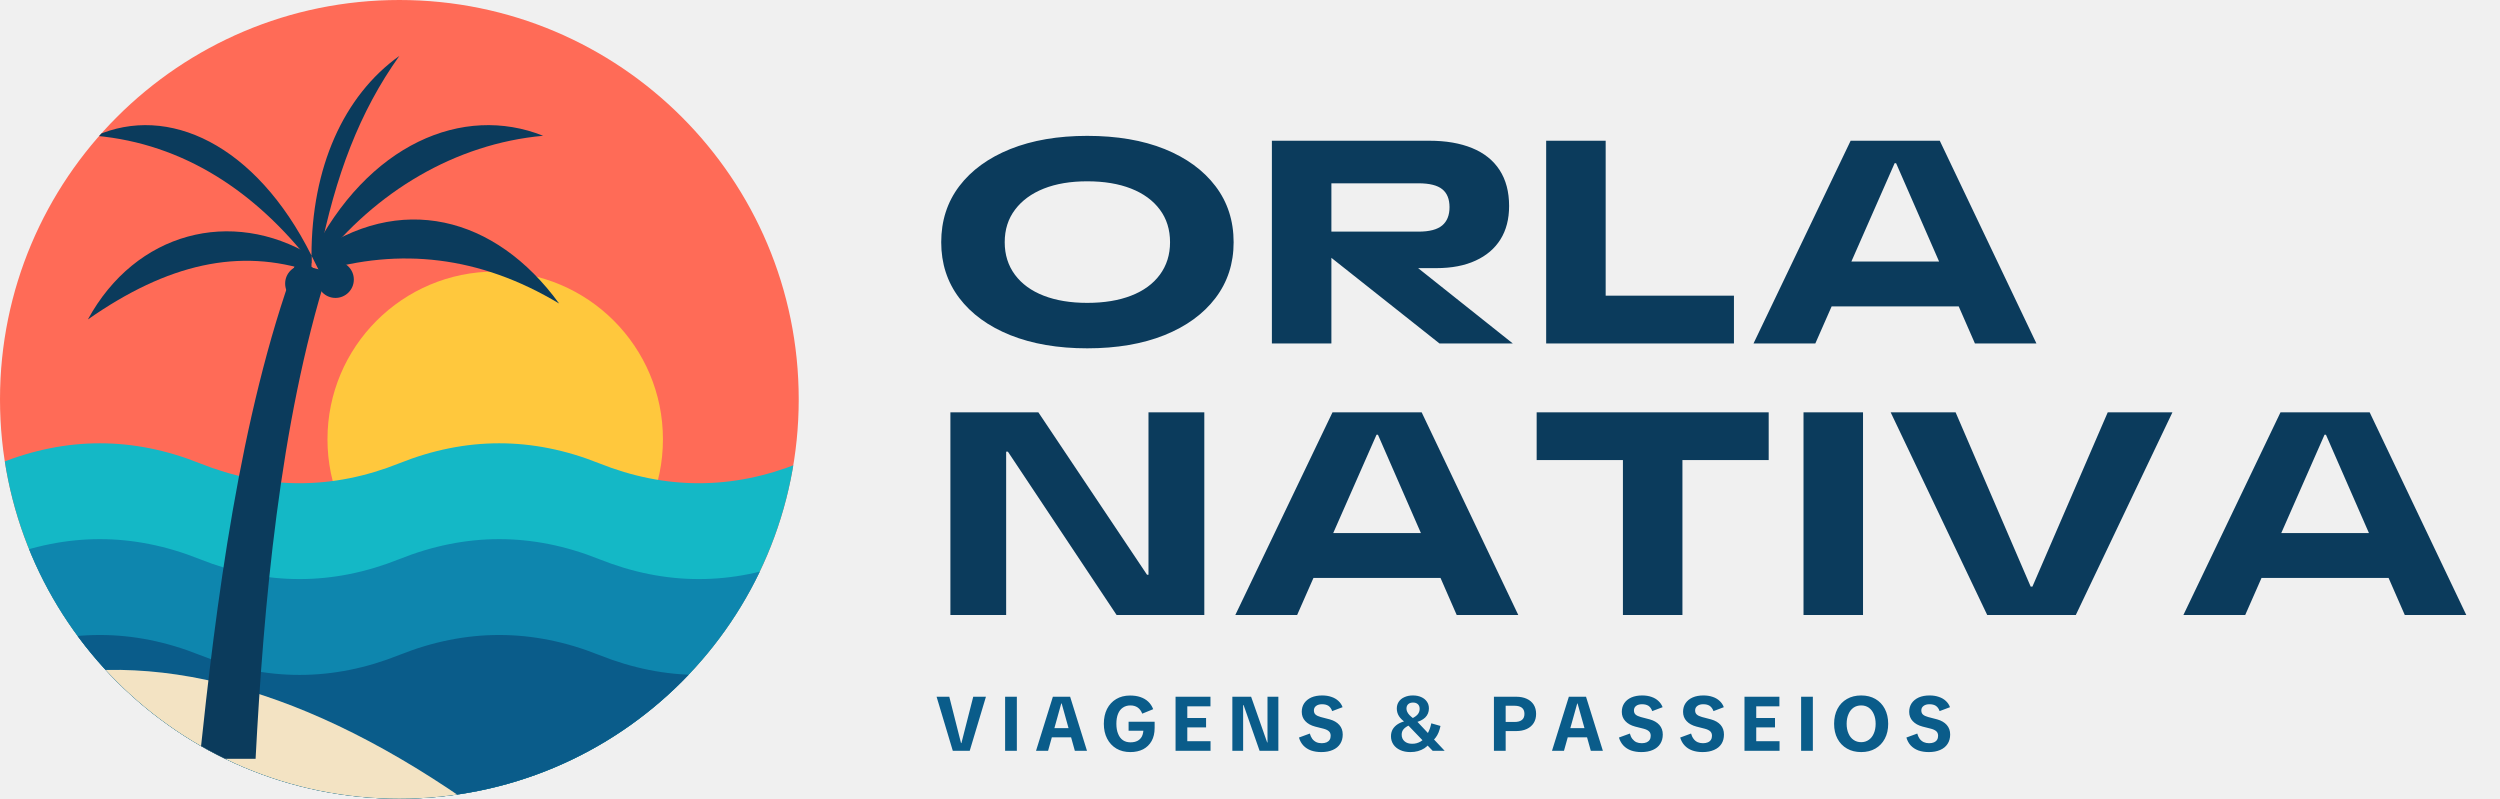
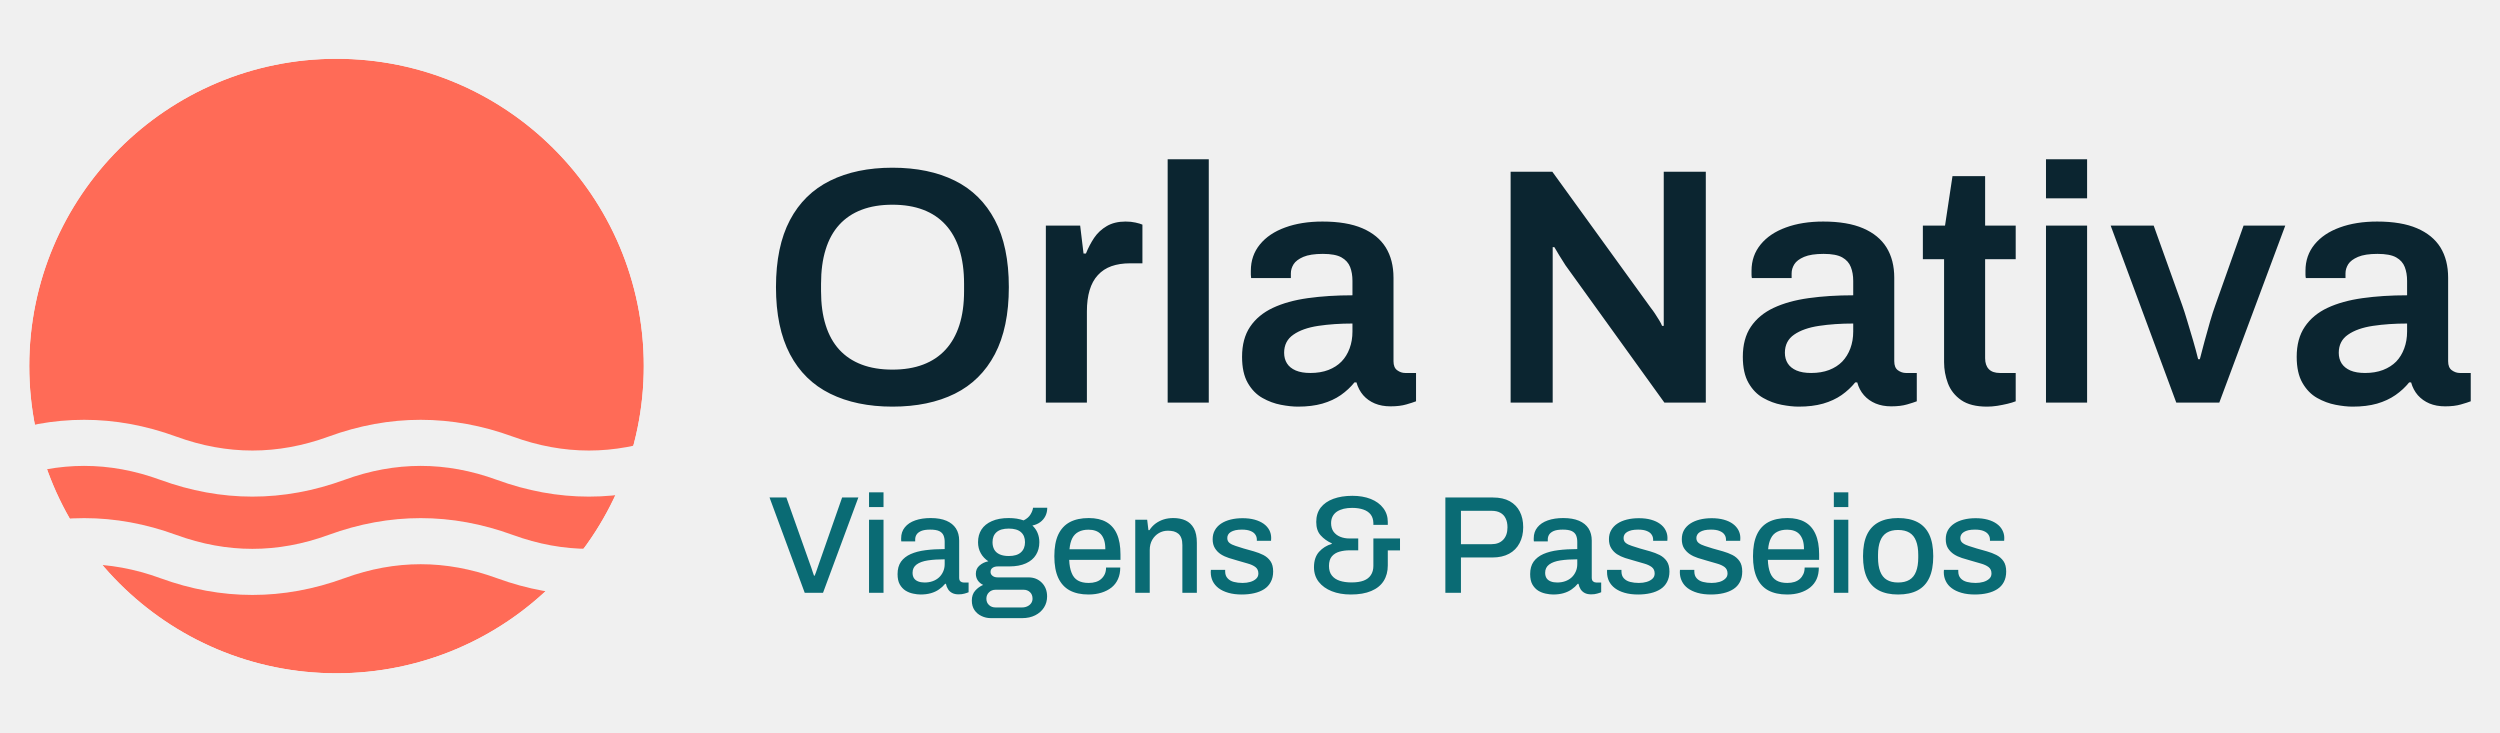
- <svg xmlns="http://www.w3.org/2000/svg" viewBox="0 0 313 100" width="626" height="200" role="img" aria-label="Orla Nativa — Viagens &amp; Passeios">
-   <defs>
-     <clipPath id="m-l">
-       <circle cx="50" cy="50" r="50" />
-     </clipPath>
-   </defs>
-   <g clip-path="url(#m-l)">
-     <rect width="100" height="100" fill="#FF6B57" />
-     <circle cx="62" cy="55" r="21" fill="#FFC83D" />
-     <path d="M0 58 Q12.5 53 25 58 T50 58 T75 58 T100 58 V100 H0Z" fill="#14B8C6" />
-     <path d="M0 70 Q12.5 65 25 70 T50 70 T75 70 T100 70 V100 H0Z" fill="#0E86AE" />
-     <path d="M0 82 Q12.5 77 25 82 T50 82 T75 82 T100 82 V100 H0Z" fill="#0A5C8A" />
-     <path d="M0 86 Q26 78 58 100 H0Z" fill="#F3E3C3" />
-     <g fill="#0B3B5C">
-       <path d="M25 95 C27 76 30 52 37 33 L41 34 C35 53 33 76 32 95Z" />
-       <path d="M39 32 C50 24 62 27 70 38 C60 32 50 31 40 34Z" />
-       <path d="M39 32 C46 18 58 13 68 17 C57 18 47 24 40 33Z" />
-       <path d="M39 32 C29 26 17 29 11 40 C21 33 30 31 39 34Z" />
-       <path d="M39 32 C32 18 21 13 12 17 C23 18 32 24 39 33Z" />
-       <path d="M39 32 C39 21 43 12 50 7 C45 14 42 22 40 32Z" />
-     </g>
-     <circle cx="38" cy="35.5" r="2.3" fill="#0B3B5C" />
-     <circle cx="42" cy="35" r="2.3" fill="#0B3B5C" />
-   </g>
-   <path d="M136.12 43.61L136.12 43.61Q130.62 43.61 126.49 41.96Q122.37 40.30 120.10 37.31Q117.84 34.32 117.84 30.33L117.84 30.33Q117.84 26.30 120.10 23.31Q122.37 20.32 126.49 18.66Q130.62 17.01 136.12 17.01L136.12 17.01Q141.70 17.01 145.81 18.66Q149.91 20.32 152.18 23.31Q154.45 26.30 154.45 30.33L154.45 30.33Q154.45 34.32 152.18 37.31Q149.91 40.30 145.79 41.96Q141.67 43.61 136.12 43.61ZM136.12 37.92L136.12 37.92Q139.29 37.92 141.61 37.02Q143.94 36.12 145.21 34.40Q146.49 32.67 146.49 30.33L146.49 30.33Q146.49 27.95 145.21 26.24Q143.94 24.53 141.61 23.61Q139.29 22.70 136.12 22.70L136.12 22.70Q132.99 22.70 130.69 23.61Q128.38 24.53 127.09 26.24Q125.79 27.95 125.79 30.33L125.79 30.33Q125.79 32.67 127.07 34.40Q128.35 36.12 130.67 37.02Q132.99 37.92 136.12 37.92ZM166.69 43L159.24 43L159.24 17.62L178.96 17.62Q182.06 17.62 184.31 18.54Q186.56 19.46 187.75 21.29Q188.94 23.13 188.94 25.79L188.94 25.79Q188.94 28.24 187.86 29.97Q186.78 31.70 184.74 32.63Q182.71 33.57 179.83 33.57L179.83 33.57L171.26 33.57L171.26 30.90L164.20 30.90L164.20 29.00L177.60 29.00Q179.65 29.00 180.57 28.22Q181.48 27.45 181.48 25.94L181.48 25.94Q181.48 24.42 180.57 23.69Q179.65 22.95 177.60 22.95L177.60 22.95L164.67 22.95L166.69 21.76L166.69 43ZM189.40 43L180.22 43L163.41 29.68L172.66 29.68L189.40 43ZM217.09 43L193.58 43L193.58 17.62L201.03 17.62L201.03 41.52L196.17 37.02L217.09 37.02L217.09 43ZM227.28 43L219.54 43L231.70 17.62L242.86 17.62L254.96 43L247.26 43L237.39 20.43L237.21 20.43L227.28 43ZM246.14 38.36L228.43 38.36L228.43 32.74L246.14 32.74L246.14 38.36ZM125.97 77L118.99 77L118.99 51.62L130.00 51.62L143.61 71.96L143.79 71.96L143.79 51.62L150.78 51.62L150.78 77L139.80 77L126.19 56.55L125.97 56.55L125.97 77ZM162.40 77L154.66 77L166.83 51.62L177.99 51.62L190.09 77L182.38 77L172.52 54.43L172.34 54.43L162.40 77ZM181.27 72.36L163.56 72.36L163.56 66.74L181.27 66.74L181.27 72.36ZM210.64 77L203.19 77L203.19 53.06L210.64 53.06L210.64 77ZM221.44 57.60L192.39 57.60L192.39 51.62L221.44 51.62L221.44 57.60ZM233.25 77L225.80 77L225.80 51.62L233.25 51.62L233.25 77ZM259.89 77L248.80 77L236.71 51.62L244.84 51.62L254.24 73.44L254.46 73.44L263.89 51.62L271.99 51.62L259.89 77ZM281.10 77L273.36 77L285.52 51.62L296.68 51.62L308.78 77L301.08 77L291.21 54.43L291.03 54.43L281.10 77ZM299.96 72.36L282.25 72.36L282.25 66.74L299.96 66.74L299.96 72.36Z" fill="#0B3B5C" />
-   <path d="M121.41 94L119.29 94L117.26 87.23L118.85 87.23L120.32 93.03L120.37 93.03L121.85 87.23L123.44 87.23L121.41 94ZM127.31 94L125.84 94L125.84 87.23L127.31 87.23L127.31 94ZM131.22 94L129.71 94L131.82 87.23L133.98 87.23L136.09 94L134.57 94L132.92 88.07L132.87 88.07L131.22 94ZM134.51 92.31L131.28 92.31L131.28 91.16L134.51 91.16L134.51 92.31ZM141.52 94.16L141.52 94.16Q140.52 94.16 139.77 93.72Q139.02 93.27 138.61 92.47Q138.20 91.68 138.20 90.62L138.20 90.62Q138.20 89.56 138.60 88.76Q139.01 87.96 139.75 87.52Q140.49 87.08 141.48 87.08L141.48 87.08Q142.21 87.08 142.77 87.27Q143.34 87.46 143.75 87.84Q144.16 88.22 144.38 88.79L144.38 88.79L143.01 89.35Q142.81 88.84 142.44 88.58Q142.06 88.32 141.53 88.32L141.53 88.32Q140.98 88.32 140.59 88.59Q140.19 88.85 139.98 89.37Q139.77 89.88 139.77 90.62L139.77 90.62Q139.77 91.36 139.99 91.88Q140.20 92.41 140.60 92.68Q140.99 92.94 141.54 92.94L141.54 92.94Q142.06 92.94 142.42 92.75Q142.78 92.56 142.97 92.19Q143.15 91.82 143.16 91.28L143.16 91.28L143.46 91.49L141.30 91.49L141.30 90.36L144.56 90.36L144.56 91.14Q144.56 92.10 144.18 92.78Q143.80 93.45 143.12 93.81Q142.43 94.16 141.52 94.16ZM151.56 94L147.18 94L147.18 87.23L151.55 87.23L151.55 88.43L147.98 88.43L148.65 87.64L148.65 93.60L147.98 92.80L151.56 92.80L151.56 94ZM151.00 91.07L148.16 91.07L148.16 89.89L151.00 89.89L151.00 91.07ZM155.64 94L154.29 94L154.29 87.23L156.64 87.23L158.65 92.96L158.69 92.96L158.69 87.23L160.05 87.23L160.05 94L157.70 94L155.70 88.28L155.64 88.28L155.64 94ZM165.43 94.16L165.43 94.16Q164.72 94.16 164.14 93.96Q163.57 93.75 163.18 93.34Q162.80 92.93 162.63 92.34L162.63 92.34L163.99 91.84Q164.10 92.24 164.30 92.51Q164.51 92.78 164.81 92.92Q165.10 93.05 165.48 93.05L165.48 93.05Q165.83 93.05 166.09 92.94Q166.34 92.83 166.47 92.62Q166.60 92.42 166.60 92.12L166.60 92.12Q166.60 91.76 166.38 91.56Q166.17 91.36 165.73 91.24L165.73 91.24L164.66 90.97Q163.86 90.76 163.42 90.28Q162.98 89.81 162.98 89.12L162.98 89.12Q162.98 88.50 163.29 88.04Q163.61 87.58 164.18 87.32Q164.76 87.07 165.54 87.07L165.54 87.07Q166.18 87.07 166.69 87.25Q167.21 87.42 167.57 87.76Q167.93 88.09 168.09 88.54L168.09 88.54L166.79 89.03Q166.63 88.58 166.32 88.37Q166.01 88.17 165.52 88.17L165.52 88.17Q165.06 88.17 164.78 88.38Q164.50 88.59 164.50 88.94L164.50 88.94Q164.50 89.28 164.70 89.46Q164.91 89.65 165.35 89.77L165.35 89.77L166.50 90.07Q167.25 90.28 167.68 90.76Q168.11 91.24 168.11 91.96L168.11 91.96Q168.11 92.64 167.79 93.13Q167.47 93.63 166.87 93.89Q166.26 94.16 165.43 94.16ZM176.58 94.16L176.58 94.16Q175.85 94.16 175.31 93.91Q174.76 93.66 174.46 93.22Q174.15 92.77 174.15 92.18L174.15 92.18Q174.15 91.69 174.37 91.30Q174.60 90.92 175.02 90.65Q175.44 90.39 176.03 90.26L176.03 90.26L176.80 89.94Q177.30 89.69 177.52 89.41Q177.74 89.12 177.74 88.75L177.74 88.75Q177.74 88.37 177.52 88.17Q177.30 87.96 176.91 87.96L176.91 87.96Q176.53 87.96 176.31 88.16Q176.09 88.36 176.09 88.72L176.09 88.72Q176.09 88.91 176.18 89.11Q176.27 89.32 176.46 89.52Q176.65 89.72 176.93 89.93L176.93 89.93L177.42 90.33L180.87 94L179.37 94L176.30 90.81L175.95 90.44Q175.42 90.08 175.15 89.66Q174.88 89.23 174.88 88.71L174.88 88.71Q174.88 88.22 175.13 87.85Q175.38 87.48 175.84 87.28Q176.30 87.07 176.89 87.07L176.89 87.07Q177.50 87.07 177.95 87.28Q178.40 87.48 178.65 87.85Q178.90 88.21 178.90 88.69L178.90 88.69Q178.90 89.37 178.44 89.83Q177.97 90.28 177.12 90.47L177.12 90.47L176.51 90.77Q176.00 90.99 175.75 91.27Q175.49 91.55 175.49 91.98L175.49 91.98Q175.49 92.50 175.85 92.81Q176.20 93.12 176.80 93.12L176.80 93.12Q177.10 93.12 177.36 93.05Q177.62 92.98 177.86 92.84Q178.09 92.70 178.28 92.50L178.28 92.50L178.54 92.17Q178.69 91.96 178.80 91.72Q178.92 91.49 179.02 91.21Q179.12 90.93 179.20 90.56L179.20 90.56L180.35 90.89Q180.25 91.35 180.11 91.70Q179.97 92.05 179.75 92.34Q179.53 92.63 179.21 92.92L179.21 92.92L178.93 93.13Q178.70 93.44 178.34 93.68Q177.98 93.91 177.53 94.04Q177.09 94.16 176.58 94.16ZM188.51 94L187.04 94L187.04 87.23L189.81 87.23Q190.59 87.23 191.15 87.49Q191.72 87.75 192.02 88.23Q192.32 88.71 192.32 89.38L192.32 89.38Q192.32 90.04 192.02 90.52Q191.72 91.00 191.15 91.27Q190.59 91.53 189.81 91.53L189.81 91.53L188.14 91.53L188.14 90.39L189.62 90.39Q190.22 90.39 190.54 90.14Q190.86 89.89 190.86 89.38L190.86 89.38Q190.86 88.86 190.54 88.61Q190.22 88.36 189.62 88.36L189.62 88.36L188.19 88.36L188.51 88.09L188.51 94ZM195.81 94L194.31 94L196.42 87.23L198.57 87.23L200.68 94L199.17 94L197.51 88.07L197.47 88.07L195.81 94ZM199.11 92.31L195.87 92.31L195.87 91.16L199.11 91.16L199.11 92.31ZM205.50 94.16L205.50 94.16Q204.79 94.16 204.21 93.96Q203.64 93.75 203.25 93.34Q202.87 92.93 202.69 92.34L202.69 92.34L204.06 91.84Q204.16 92.24 204.37 92.51Q204.58 92.78 204.87 92.92Q205.17 93.05 205.55 93.05L205.55 93.05Q205.90 93.05 206.16 92.94Q206.41 92.83 206.54 92.62Q206.67 92.42 206.67 92.12L206.67 92.12Q206.67 91.76 206.45 91.56Q206.24 91.36 205.80 91.24L205.80 91.24L204.73 90.97Q203.93 90.76 203.49 90.28Q203.05 89.81 203.05 89.12L203.05 89.12Q203.05 88.50 203.36 88.04Q203.67 87.58 204.25 87.32Q204.83 87.07 205.60 87.07L205.60 87.07Q206.25 87.07 206.76 87.25Q207.27 87.42 207.63 87.76Q207.99 88.09 208.16 88.54L208.16 88.54L206.86 89.03Q206.70 88.58 206.39 88.37Q206.07 88.17 205.58 88.17L205.58 88.17Q205.12 88.17 204.84 88.38Q204.57 88.59 204.57 88.94L204.57 88.94Q204.57 89.28 204.77 89.46Q204.98 89.65 205.42 89.77L205.42 89.77L206.56 90.07Q207.32 90.28 207.75 90.76Q208.18 91.24 208.18 91.96L208.18 91.96Q208.18 92.64 207.86 93.13Q207.54 93.63 206.94 93.89Q206.33 94.16 205.50 94.16ZM213.16 94.16L213.16 94.16Q212.45 94.16 211.88 93.96Q211.30 93.75 210.92 93.34Q210.53 92.93 210.36 92.34L210.36 92.34L211.72 91.84Q211.83 92.24 212.04 92.51Q212.24 92.78 212.54 92.92Q212.84 93.05 213.21 93.05L213.21 93.05Q213.57 93.05 213.82 92.94Q214.08 92.83 214.21 92.62Q214.34 92.42 214.34 92.12L214.34 92.12Q214.34 91.76 214.12 91.56Q213.90 91.36 213.46 91.24L213.46 91.24L212.40 90.97Q211.60 90.76 211.16 90.28Q210.72 89.81 210.72 89.12L210.72 89.12Q210.72 88.50 211.03 88.04Q211.34 87.58 211.92 87.32Q212.49 87.07 213.27 87.07L213.27 87.07Q213.91 87.07 214.43 87.25Q214.94 87.42 215.30 87.76Q215.66 88.09 215.82 88.54L215.82 88.54L214.53 89.03Q214.36 88.58 214.05 88.37Q213.74 88.17 213.25 88.17L213.25 88.17Q212.79 88.17 212.51 88.38Q212.23 88.59 212.23 88.94L212.23 88.94Q212.23 89.28 212.44 89.46Q212.65 89.65 213.09 89.77L213.09 89.77L214.23 90.07Q214.99 90.28 215.42 90.76Q215.84 91.24 215.84 91.96L215.84 91.96Q215.84 92.64 215.53 93.13Q215.21 93.63 214.60 93.89Q214.00 94.16 213.16 94.16ZM222.80 94L218.41 94L218.41 87.23L222.78 87.23L222.78 88.43L219.22 88.43L219.88 87.64L219.88 93.60L219.22 92.80L222.80 92.80L222.80 94ZM222.23 91.07L219.39 91.07L219.39 89.89L222.23 89.89L222.23 91.07ZM226.97 94L225.50 94L225.50 87.23L226.97 87.23L226.97 94ZM233.02 94.16L233.02 94.16Q232.00 94.16 231.24 93.72Q230.47 93.28 230.05 92.48Q229.63 91.69 229.63 90.62L229.63 90.62Q229.63 89.56 230.05 88.75Q230.47 87.95 231.24 87.51Q232.00 87.07 233.02 87.07L233.02 87.07Q234.04 87.07 234.80 87.51Q235.56 87.95 235.98 88.75Q236.40 89.56 236.40 90.62L236.40 90.62Q236.40 91.69 235.98 92.48Q235.56 93.28 234.80 93.72Q234.04 94.16 233.02 94.16ZM233.02 92.92L233.02 92.92Q233.56 92.92 233.97 92.63Q234.38 92.35 234.60 91.83Q234.83 91.31 234.83 90.62L234.83 90.62Q234.83 89.93 234.60 89.41Q234.38 88.89 233.97 88.60Q233.56 88.32 233.02 88.32L233.02 88.32Q232.47 88.32 232.06 88.60Q231.65 88.89 231.43 89.41Q231.20 89.93 231.20 90.62L231.20 90.62Q231.20 91.31 231.43 91.83Q231.65 92.35 232.06 92.63Q232.47 92.92 233.02 92.92ZM241.48 94.16L241.48 94.16Q240.77 94.16 240.19 93.96Q239.62 93.75 239.23 93.34Q238.85 92.93 238.68 92.34L238.68 92.34L240.04 91.84Q240.15 92.24 240.35 92.51Q240.56 92.78 240.86 92.92Q241.15 93.05 241.53 93.05L241.53 93.05Q241.88 93.05 242.14 92.94Q242.39 92.83 242.52 92.62Q242.65 92.42 242.65 92.12L242.65 92.12Q242.65 91.76 242.43 91.56Q242.22 91.36 241.78 91.24L241.78 91.24L240.71 90.97Q239.91 90.76 239.47 90.28Q239.03 89.81 239.03 89.12L239.03 89.12Q239.03 88.50 239.34 88.04Q239.66 87.58 240.23 87.32Q240.81 87.07 241.59 87.07L241.59 87.07Q242.23 87.07 242.74 87.25Q243.26 87.42 243.62 87.76Q243.98 88.09 244.14 88.54L244.14 88.54L242.84 89.03Q242.68 88.58 242.37 88.37Q242.06 88.17 241.57 88.17L241.57 88.17Q241.11 88.17 240.83 88.38Q240.55 88.59 240.55 88.94L240.55 88.94Q240.55 89.28 240.75 89.46Q240.96 89.65 241.40 89.77L241.40 89.77L242.55 90.07Q243.30 90.28 243.73 90.76Q244.16 91.24 244.16 91.96L244.16 91.96Q244.16 92.64 243.84 93.13Q243.52 93.63 242.92 93.89Q242.31 94.16 241.48 94.16Z" fill="#0A5C8A" />
+ <svg xmlns="http://www.w3.org/2000/svg" viewBox="0 0 341.73 100" width="683" height="200" role="img" aria-label="Orla Nativa — Viagens &amp; Passeios">
+   <mask id="m-l">
+     <circle cx="46" cy="50" r="42" fill="#fff" />
+     <path d="M0 62.6 Q11.5 58.4 23 62.6 T46 62.6 T69 62.6 T92 62.6" fill="none" stroke="#000" stroke-width="6.3" />
+     <path d="M0 76.04 Q11.5 71.84 23 76.04 T46 76.04 T69 76.04 T92 76.04" fill="none" stroke="#000" stroke-width="6.3" />
+   </mask>
+   <circle cx="46" cy="50" r="42" fill="#ff6b57" mask="url(#m-l)" />
+   <path d="M121.99 55.55L121.99 55.55Q117.06 55.55 113.48 53.78Q109.89 52.01 107.98 48.38Q106.07 44.74 106.07 39.22L106.07 39.22Q106.07 33.66 107.98 30.05Q109.89 26.43 113.48 24.66Q117.06 22.89 121.99 22.89L121.99 22.89Q126.95 22.89 130.52 24.66Q134.08 26.43 135.99 30.05Q137.90 33.66 137.90 39.22L137.90 39.22Q137.90 44.74 135.99 48.38Q134.08 52.01 130.52 53.78Q126.95 55.55 121.99 55.55ZM121.99 50.49L121.99 50.49Q124.38 50.49 126.19 49.80Q128.01 49.11 129.25 47.76Q130.50 46.40 131.14 44.40Q131.78 42.40 131.78 39.77L131.78 39.77L131.78 38.76Q131.78 36.09 131.14 34.07Q130.50 32.05 129.25 30.69Q128.01 29.33 126.19 28.64Q124.38 27.95 121.99 27.95L121.99 27.95Q119.59 27.95 117.78 28.64Q115.96 29.33 114.72 30.69Q113.48 32.05 112.86 34.07Q112.23 36.09 112.23 38.76L112.23 38.76L112.23 39.77Q112.23 42.40 112.86 44.40Q113.48 46.40 114.72 47.76Q115.96 49.11 117.78 49.80Q119.59 50.49 121.99 50.49ZM148.57 55L142.96 55L142.96 30.80L147.65 30.80L148.11 34.62L148.44 34.62Q148.90 33.47 149.56 32.48Q150.23 31.49 151.29 30.87Q152.35 30.25 153.86 30.25L153.86 30.25Q154.60 30.25 155.22 30.39Q155.84 30.53 156.16 30.67L156.16 30.67L156.16 35.96L154.46 35.96Q153.04 35.96 151.93 36.35Q150.83 36.74 150.07 37.57Q149.31 38.39 148.94 39.64Q148.57 40.88 148.57 42.53L148.57 42.53L148.57 55ZM165.23 55L159.61 55L159.61 21.74L165.23 21.74L165.23 55ZM177.42 55.55L177.42 55.55Q176.40 55.55 175.09 55.30Q173.78 55.05 172.56 54.36Q171.34 53.67 170.56 52.31Q169.78 50.95 169.78 48.74L169.78 48.74Q169.78 46.26 170.88 44.63Q171.99 42.99 173.99 42.05Q175.99 41.11 178.77 40.72Q181.56 40.33 184.87 40.33L184.87 40.33L184.87 38.35Q184.87 37.29 184.55 36.46Q184.22 35.63 183.37 35.15Q182.52 34.67 180.82 34.67Q179.12 34.67 178.15 35.08Q177.19 35.50 176.82 36.09Q176.45 36.69 176.45 37.34L176.45 37.34L176.45 37.98L171.02 37.98Q170.98 37.75 170.98 37.52L170.98 37.52L170.98 36.97Q170.98 34.90 172.22 33.38Q173.46 31.86 175.67 31.06Q177.88 30.25 180.77 30.25L180.77 30.25Q184.09 30.25 186.23 31.17Q188.36 32.09 189.42 33.79Q190.48 35.50 190.48 37.93L190.48 37.93L190.48 49.34Q190.48 50.22 190.99 50.58Q191.49 50.95 192.09 50.95L192.09 50.95L193.56 50.95L193.56 54.82Q193.10 55 192.23 55.25Q191.35 55.51 190.07 55.51L190.07 55.51Q188.87 55.51 187.93 55.12Q186.98 54.72 186.34 53.99Q185.70 53.25 185.42 52.24L185.42 52.24L185.14 52.24Q184.36 53.21 183.28 53.97Q182.20 54.72 180.75 55.14Q179.30 55.55 177.42 55.55ZM179.12 50.95L179.12 50.95Q180.50 50.95 181.58 50.54Q182.66 50.12 183.37 49.39Q184.09 48.65 184.48 47.59Q184.87 46.54 184.87 45.29L184.87 45.29L184.87 44.19Q182.34 44.19 180.20 44.51Q178.06 44.83 176.80 45.71Q175.53 46.58 175.53 48.19L175.53 48.19Q175.53 49.02 175.92 49.64Q176.31 50.26 177.12 50.61Q177.92 50.95 179.12 50.95ZM212.24 55L206.49 55L206.49 23.44L212.19 23.44L225.67 42.07Q225.90 42.35 226.22 42.83Q226.54 43.32 226.82 43.78Q227.10 44.24 227.19 44.51L227.19 44.51L227.42 44.51L227.42 23.44L233.17 23.44L233.17 55L227.51 55L213.99 36.23Q213.62 35.68 213.14 34.88Q212.65 34.07 212.47 33.75L212.47 33.75L212.24 33.75L212.24 55ZM245.86 55.55L245.86 55.55Q244.85 55.55 243.54 55.30Q242.23 55.05 241.01 54.36Q239.79 53.67 239.01 52.31Q238.23 50.95 238.23 48.74L238.23 48.74Q238.23 46.26 239.33 44.63Q240.44 42.99 242.44 42.05Q244.44 41.11 247.22 40.72Q250.00 40.33 253.32 40.33L253.32 40.33L253.32 38.35Q253.32 37.29 252.99 36.46Q252.67 35.63 251.82 35.15Q250.97 34.67 249.27 34.67Q247.57 34.67 246.60 35.08Q245.63 35.50 245.27 36.09Q244.90 36.69 244.90 37.34L244.90 37.34L244.90 37.98L239.47 37.98Q239.42 37.75 239.42 37.52L239.42 37.52L239.42 36.97Q239.42 34.90 240.67 33.38Q241.91 31.86 244.12 31.06Q246.32 30.25 249.22 30.25L249.22 30.25Q252.53 30.25 254.67 31.17Q256.81 32.09 257.87 33.79Q258.93 35.50 258.93 37.93L258.93 37.93L258.93 49.34Q258.93 50.22 259.43 50.58Q259.94 50.95 260.54 50.95L260.54 50.95L262.01 50.95L262.01 54.82Q261.55 55 260.68 55.25Q259.80 55.51 258.51 55.51L258.51 55.51Q257.32 55.51 256.38 55.12Q255.43 54.72 254.79 53.99Q254.14 53.25 253.87 52.24L253.87 52.24L253.59 52.24Q252.81 53.21 251.73 53.97Q250.65 54.72 249.20 55.14Q247.75 55.55 245.86 55.55ZM247.57 50.95L247.57 50.95Q248.95 50.95 250.03 50.54Q251.11 50.12 251.82 49.39Q252.53 48.65 252.93 47.59Q253.32 46.54 253.32 45.29L253.32 45.29L253.32 44.19Q250.79 44.19 248.65 44.51Q246.51 44.83 245.24 45.71Q243.98 46.58 243.98 48.19L243.98 48.19Q243.98 49.02 244.37 49.64Q244.76 50.26 245.57 50.61Q246.37 50.95 247.57 50.95ZM271.62 55.55L271.62 55.55Q269.37 55.55 268.08 54.66Q266.79 53.76 266.26 52.35Q265.74 50.95 265.74 49.48L265.74 49.48L265.74 35.40L262.84 35.40L262.84 30.80L265.87 30.80L266.89 24.04L271.35 24.04L271.35 30.80L275.53 30.80L275.53 35.40L271.35 35.40L271.35 48.93Q271.35 49.89 271.85 50.42Q272.36 50.95 273.37 50.95L273.37 50.95L275.53 50.95L275.53 54.82Q275.07 55 274.41 55.16Q273.74 55.32 273.00 55.44Q272.27 55.55 271.62 55.55ZM285.29 27.08L279.67 27.08L279.67 21.74L285.29 21.74L285.29 27.08ZM285.29 55L279.67 55L279.67 30.80L285.29 30.80L285.29 55ZM303.36 55L297.48 55L288.51 30.80L294.39 30.80L298.30 41.71Q298.58 42.49 298.97 43.80Q299.36 45.11 299.78 46.51Q300.19 47.92 300.47 49.07L300.47 49.07L300.70 49.07Q300.97 48.01 301.34 46.63Q301.71 45.25 302.10 43.91Q302.49 42.58 302.81 41.71L302.81 41.71L306.68 30.80L312.38 30.80L303.36 55ZM321.58 55.55L321.58 55.55Q320.57 55.55 319.26 55.30Q317.95 55.05 316.73 54.36Q315.51 53.67 314.73 52.31Q313.94 50.95 313.94 48.74L313.94 48.74Q313.94 46.26 315.05 44.63Q316.15 42.99 318.15 42.05Q320.15 41.11 322.94 40.72Q325.72 40.33 329.03 40.33L329.03 40.33L329.03 38.35Q329.03 37.29 328.71 36.46Q328.39 35.63 327.54 35.15Q326.69 34.67 324.98 34.67Q323.28 34.67 322.32 35.08Q321.35 35.50 320.98 36.09Q320.61 36.69 320.61 37.34L320.61 37.34L320.61 37.98L315.19 37.98Q315.14 37.75 315.14 37.52L315.14 37.52L315.14 36.97Q315.14 34.90 316.38 33.38Q317.62 31.86 319.83 31.06Q322.04 30.25 324.94 30.25L324.94 30.25Q328.25 30.25 330.39 31.17Q332.53 32.09 333.59 33.79Q334.64 35.50 334.64 37.93L334.64 37.93L334.64 49.34Q334.64 50.22 335.15 50.58Q335.66 50.95 336.25 50.95L336.25 50.95L337.73 50.95L337.73 54.82Q337.27 55 336.39 55.25Q335.52 55.51 334.23 55.51L334.23 55.51Q333.03 55.51 332.09 55.12Q331.15 54.72 330.50 53.99Q329.86 53.25 329.58 52.24L329.58 52.24L329.31 52.24Q328.53 53.21 327.44 53.97Q326.36 54.72 324.92 55.14Q323.47 55.55 321.58 55.55ZM323.28 50.95L323.28 50.95Q324.66 50.95 325.74 50.54Q326.82 50.12 327.54 49.39Q328.25 48.65 328.64 47.59Q329.03 46.54 329.03 45.29L329.03 45.29L329.03 44.19Q326.50 44.19 324.36 44.51Q322.22 44.83 320.96 45.71Q319.69 46.58 319.69 48.19L319.69 48.19Q319.69 49.02 320.08 49.64Q320.48 50.26 321.28 50.61Q322.09 50.95 323.28 50.95Z" fill="#0b2530" />
+   <path d="M112.50 81L110.00 81L105.19 67.97L107.49 67.97L110.72 77.07Q110.81 77.30 110.91 77.60Q111.00 77.90 111.10 78.18Q111.19 78.45 111.27 78.66L111.27 78.66L111.36 78.66Q111.44 78.45 111.54 78.19Q111.63 77.92 111.73 77.64Q111.82 77.35 111.92 77.09L111.92 77.09L115.11 67.97L117.33 67.97L112.50 81ZM120.77 69.28L118.79 69.28L118.79 67.26L120.77 67.26L120.77 69.28ZM120.77 81L118.79 81L118.79 71.01L120.77 71.01L120.77 81ZM125.84 81.23L125.84 81.23Q125.37 81.23 124.82 81.11Q124.27 81 123.78 80.70Q123.30 80.39 122.99 79.85Q122.69 79.31 122.69 78.44L122.69 78.44Q122.69 77.41 123.16 76.74Q123.64 76.08 124.49 75.70Q125.35 75.32 126.54 75.17Q127.72 75.02 129.13 75.02L129.13 75.02L129.13 74.03Q129.13 73.53 128.97 73.15Q128.81 72.77 128.38 72.56Q127.95 72.36 127.15 72.36Q126.36 72.36 125.91 72.55Q125.46 72.75 125.28 73.05Q125.10 73.34 125.10 73.69L125.10 73.69L125.10 73.97L123.20 73.97Q123.18 73.88 123.18 73.78L123.18 73.78L123.18 73.55Q123.18 72.66 123.69 72.04Q124.19 71.42 125.10 71.10Q126.01 70.78 127.21 70.78L127.21 70.78Q128.50 70.78 129.37 71.15Q130.23 71.52 130.67 72.20Q131.11 72.89 131.11 73.86L131.11 73.86L131.11 78.93Q131.11 79.29 131.29 79.44Q131.47 79.59 131.71 79.59L131.71 79.59L132.40 79.59L132.40 80.92Q132.17 81.02 131.83 81.11Q131.49 81.21 131.03 81.21L131.03 81.21Q130.52 81.21 130.17 81.03Q129.81 80.85 129.60 80.52Q129.38 80.18 129.30 79.77L129.30 79.77L129.19 79.77Q128.84 80.20 128.36 80.53Q127.88 80.87 127.25 81.05Q126.62 81.23 125.84 81.23ZM126.39 79.59L126.39 79.59Q126.98 79.59 127.49 79.41Q127.99 79.23 128.35 78.90Q128.71 78.57 128.92 78.10Q129.13 77.64 129.13 77.09L129.13 77.09L129.13 76.42Q127.82 76.42 126.83 76.57Q125.84 76.72 125.29 77.13Q124.74 77.54 124.74 78.26L124.74 78.26Q124.74 78.70 124.93 79.00Q125.12 79.29 125.50 79.44Q125.88 79.59 126.39 79.59ZM139.73 84.46L135.44 84.46Q134.75 84.46 134.16 84.17Q133.56 83.89 133.20 83.36Q132.84 82.82 132.84 82.06L132.84 82.06Q132.84 81.23 133.30 80.71Q133.77 80.18 134.39 79.92L134.39 79.92Q133.94 79.71 133.66 79.31Q133.39 78.91 133.39 78.40L133.39 78.40Q133.39 77.69 133.90 77.26Q134.41 76.82 135.10 76.69L135.10 76.69Q134.43 76.25 134.06 75.58Q133.69 74.92 133.69 74.08L133.69 74.08Q133.69 73.08 134.16 72.35Q134.64 71.61 135.58 71.20Q136.52 70.78 137.87 70.78L137.87 70.78Q138.46 70.78 138.98 70.86Q139.50 70.95 139.92 71.10L139.92 71.10Q140.59 70.76 140.87 70.27Q141.16 69.79 141.21 69.37L141.21 69.37L143.15 69.37Q143.15 70.00 142.90 70.50Q142.64 71.01 142.19 71.34Q141.75 71.67 141.12 71.80L141.12 71.80Q141.59 72.24 141.83 72.82Q142.07 73.40 142.07 74.08L142.07 74.08Q142.07 75.07 141.61 75.81Q141.16 76.55 140.24 76.97Q139.31 77.39 137.97 77.39L137.97 77.39L136.41 77.39Q135.95 77.39 135.68 77.58Q135.40 77.77 135.40 78.15L135.40 78.15Q135.40 78.47 135.67 78.68Q135.93 78.89 136.37 78.89L136.37 78.89L140.59 78.89Q141.69 78.89 142.41 79.62Q143.13 80.35 143.13 81.49L143.13 81.49Q143.13 82.33 142.71 83.00Q142.28 83.68 141.51 84.07Q140.74 84.46 139.73 84.46L139.73 84.46ZM136.08 83.00L136.08 83.00L139.71 83.00Q140.11 83.00 140.44 82.84Q140.76 82.69 140.95 82.42Q141.14 82.14 141.14 81.80L141.14 81.80Q141.14 81.23 140.79 80.91Q140.44 80.58 139.92 80.58L139.92 80.58L136.08 80.58Q135.55 80.58 135.19 80.93Q134.83 81.28 134.83 81.80L134.83 81.80Q134.83 82.33 135.18 82.66Q135.53 83.00 136.08 83.00ZM137.89 75.97L137.89 75.97Q139.01 75.97 139.56 75.46Q140.11 74.96 140.11 74.08L140.11 74.08Q140.11 73.19 139.56 72.71Q139.01 72.22 137.89 72.22L137.89 72.22Q136.77 72.22 136.22 72.71Q135.67 73.19 135.67 74.08L135.67 74.08Q135.67 74.65 135.90 75.08Q136.14 75.51 136.64 75.74Q137.15 75.97 137.89 75.97ZM148.79 81.23L148.79 81.23Q147.26 81.23 146.22 80.67Q145.19 80.11 144.65 78.95Q144.12 77.79 144.12 76.00L144.12 76.00Q144.12 74.20 144.65 73.05Q145.19 71.90 146.23 71.34Q147.28 70.78 148.83 70.78L148.83 70.78Q150.26 70.78 151.22 71.32Q152.18 71.86 152.67 72.96Q153.16 74.06 153.16 75.74L153.16 75.74L153.16 76.50L146.15 76.50Q146.19 77.56 146.48 78.27Q146.76 78.99 147.34 79.32Q147.92 79.65 148.81 79.65L148.81 79.65Q149.37 79.65 149.80 79.51Q150.24 79.37 150.54 79.09Q150.85 78.81 151.02 78.43Q151.19 78.04 151.19 77.54L151.19 77.54L153.13 77.54Q153.13 78.44 152.82 79.12Q152.52 79.80 151.94 80.27Q151.36 80.73 150.56 80.98Q149.76 81.23 148.79 81.23ZM146.19 75.05L146.19 75.05L151.09 75.05Q151.09 74.31 150.93 73.81Q150.77 73.31 150.47 72.98Q150.16 72.66 149.75 72.52Q149.33 72.37 148.79 72.37L148.79 72.37Q148.00 72.37 147.44 72.66Q146.88 72.94 146.57 73.54Q146.27 74.14 146.19 75.05ZM157.16 81L155.18 81L155.18 71.01L156.81 71.01L156.98 72.43L157.12 72.43Q157.48 71.88 157.97 71.52Q158.47 71.16 159.06 70.97Q159.66 70.78 160.39 70.78L160.39 70.78Q161.34 70.78 162.06 71.11Q162.78 71.44 163.19 72.18Q163.60 72.92 163.60 74.18L163.60 74.18L163.60 81L161.62 81L161.62 74.48Q161.62 73.91 161.48 73.53Q161.34 73.15 161.07 72.92Q160.80 72.70 160.44 72.60Q160.08 72.51 159.64 72.51L159.64 72.51Q158.96 72.51 158.40 72.84Q157.84 73.17 157.50 73.76Q157.16 74.35 157.16 75.15L157.16 75.15L157.16 81ZM169.75 81.23L169.75 81.23Q168.71 81.23 167.91 81Q167.11 80.77 166.58 80.37Q166.05 79.97 165.77 79.41Q165.50 78.85 165.50 78.17L165.50 78.17Q165.50 78.07 165.51 78.00Q165.52 77.92 165.52 77.86L165.52 77.86L167.47 77.86L167.47 78.07Q167.47 78.66 167.80 79.01Q168.12 79.37 168.66 79.51Q169.20 79.65 169.85 79.65L169.85 79.65Q170.42 79.65 170.90 79.51Q171.39 79.37 171.70 79.08Q172.01 78.80 172.01 78.36L172.01 78.36Q172.01 77.79 171.61 77.48Q171.22 77.18 170.57 77.00Q169.92 76.82 169.22 76.61L169.22 76.61Q168.59 76.44 167.98 76.24Q167.36 76.04 166.86 75.72Q166.37 75.39 166.07 74.90Q165.76 74.41 165.76 73.67L165.76 73.67Q165.76 72.96 166.07 72.43Q166.37 71.90 166.91 71.54Q167.45 71.18 168.20 70.99Q168.95 70.80 169.85 70.80L169.85 70.80Q170.78 70.80 171.50 71.00Q172.22 71.20 172.73 71.56Q173.23 71.92 173.50 72.42Q173.76 72.92 173.76 73.50L173.76 73.50Q173.76 73.61 173.75 73.73Q173.74 73.86 173.74 73.89L173.74 73.89L171.80 73.89L171.80 73.72Q171.80 73.34 171.59 73.04Q171.39 72.73 170.94 72.55Q170.49 72.36 169.75 72.36L169.75 72.36Q169.26 72.36 168.88 72.44Q168.50 72.53 168.25 72.68Q168.00 72.83 167.88 73.04Q167.76 73.25 167.76 73.51L167.76 73.51Q167.76 73.95 168.07 74.19Q168.38 74.43 168.90 74.59Q169.41 74.75 170.00 74.94L170.00 74.94Q170.68 75.13 171.39 75.33Q172.09 75.53 172.69 75.83Q173.29 76.14 173.66 76.67Q174.03 77.20 174.03 78.09L174.03 78.09Q174.03 78.91 173.70 79.52Q173.38 80.13 172.80 80.50Q172.22 80.87 171.44 81.05Q170.66 81.23 169.75 81.23ZM184.65 81.23L184.65 81.23Q183.17 81.23 182.04 80.78Q180.91 80.33 180.26 79.50Q179.61 78.66 179.61 77.50L179.61 77.50Q179.61 76.17 180.31 75.39Q181 74.62 182.05 74.31L182.05 74.31L182.05 74.24Q181.13 73.82 180.53 73.15Q179.92 72.49 179.92 71.31L179.92 71.31Q179.92 70.15 180.53 69.35Q181.15 68.56 182.26 68.15Q183.38 67.74 184.86 67.74L184.86 67.74Q186.28 67.74 187.37 68.17Q188.47 68.61 189.08 69.42Q189.70 70.23 189.70 71.31L189.70 71.31L189.70 71.71L187.73 71.71L187.73 71.46Q187.71 70.74 187.35 70.28Q186.99 69.83 186.34 69.61Q185.69 69.39 184.82 69.39L184.82 69.39Q184.21 69.39 183.68 69.51Q183.15 69.64 182.76 69.89Q182.37 70.15 182.16 70.55Q181.95 70.95 181.95 71.48L181.95 71.48Q181.95 72.18 182.29 72.65Q182.63 73.11 183.20 73.34Q183.77 73.57 184.42 73.57L184.42 73.57L185.66 73.57L185.66 75.19L184.48 75.19Q183.75 75.19 183.11 75.37Q182.46 75.55 182.06 76.01Q181.66 76.48 181.66 77.33L181.66 77.33Q181.66 78.13 182.05 78.63Q182.43 79.12 183.12 79.35Q183.81 79.58 184.74 79.58L184.74 79.58Q185.75 79.58 186.41 79.33Q187.06 79.08 187.39 78.57Q187.73 78.06 187.73 77.31L187.73 77.31L187.73 73.57L191.37 73.57L191.37 75.20L189.70 75.20L189.70 77.26Q189.70 78.49 189.13 79.39Q188.56 80.28 187.44 80.75Q186.32 81.23 184.65 81.23ZM199.70 81L197.57 81L197.57 67.97L204.07 67.97Q205.45 67.97 206.37 68.48Q207.28 68.99 207.74 69.89Q208.21 70.80 208.21 72.03L208.21 72.03Q208.21 73.27 207.71 74.21Q207.22 75.15 206.28 75.66Q205.34 76.17 203.99 76.17L203.99 76.17L199.70 76.17L199.70 81ZM199.70 69.79L199.70 74.35L203.90 74.35Q204.90 74.35 205.48 73.74Q206.06 73.13 206.06 72.05L206.06 72.05Q206.06 71.33 205.81 70.83Q205.57 70.32 205.09 70.06Q204.62 69.79 203.90 69.79L203.90 69.79L199.70 69.79ZM212.31 81.23L212.31 81.23Q211.84 81.23 211.29 81.11Q210.74 81 210.25 80.70Q209.77 80.39 209.46 79.85Q209.16 79.31 209.16 78.44L209.16 78.44Q209.16 77.41 209.63 76.74Q210.11 76.08 210.96 75.70Q211.82 75.32 213.01 75.17Q214.19 75.02 215.60 75.02L215.60 75.02L215.60 74.03Q215.60 73.53 215.44 73.15Q215.28 72.77 214.85 72.56Q214.42 72.36 213.62 72.36Q212.83 72.36 212.38 72.55Q211.93 72.75 211.75 73.05Q211.57 73.34 211.57 73.69L211.57 73.69L211.57 73.97L209.67 73.97Q209.65 73.88 209.65 73.78L209.65 73.78L209.65 73.55Q209.65 72.66 210.16 72.04Q210.66 71.42 211.57 71.10Q212.48 70.78 213.68 70.78L213.68 70.78Q214.97 70.78 215.84 71.15Q216.70 71.52 217.14 72.20Q217.58 72.89 217.58 73.86L217.58 73.86L217.58 78.93Q217.58 79.29 217.76 79.44Q217.94 79.59 218.18 79.59L218.18 79.59L218.87 79.59L218.87 80.92Q218.64 81.02 218.30 81.11Q217.96 81.21 217.50 81.21L217.50 81.21Q216.99 81.21 216.63 81.03Q216.28 80.85 216.06 80.52Q215.85 80.18 215.77 79.77L215.77 79.77L215.66 79.77Q215.31 80.20 214.83 80.53Q214.35 80.87 213.72 81.05Q213.09 81.23 212.31 81.23ZM212.86 79.59L212.86 79.59Q213.45 79.59 213.96 79.41Q214.46 79.23 214.82 78.90Q215.18 78.57 215.39 78.10Q215.60 77.64 215.60 77.09L215.60 77.09L215.60 76.42Q214.29 76.42 213.30 76.57Q212.31 76.72 211.76 77.13Q211.21 77.54 211.21 78.26L211.21 78.26Q211.21 78.70 211.40 79.00Q211.59 79.29 211.97 79.44Q212.35 79.59 212.86 79.59ZM223.92 81.23L223.92 81.23Q222.88 81.23 222.08 81Q221.28 80.77 220.75 80.37Q220.22 79.97 219.94 79.41Q219.67 78.85 219.67 78.17L219.67 78.17Q219.67 78.07 219.67 78.00Q219.68 77.92 219.68 77.86L219.68 77.86L221.64 77.86L221.64 78.07Q221.64 78.66 221.96 79.01Q222.29 79.37 222.83 79.51Q223.37 79.65 224.02 79.65L224.02 79.65Q224.59 79.65 225.07 79.51Q225.56 79.37 225.87 79.08Q226.18 78.80 226.18 78.36L226.18 78.36Q226.18 77.79 225.78 77.48Q225.38 77.18 224.74 77.00Q224.09 76.82 223.39 76.61L223.39 76.61Q222.76 76.44 222.14 76.24Q221.53 76.04 221.03 75.72Q220.54 75.39 220.24 74.90Q219.93 74.41 219.93 73.67L219.93 73.67Q219.93 72.96 220.24 72.43Q220.54 71.90 221.08 71.54Q221.62 71.18 222.37 70.99Q223.12 70.80 224.02 70.80L224.02 70.80Q224.95 70.80 225.67 71.00Q226.39 71.20 226.89 71.56Q227.40 71.92 227.66 72.42Q227.93 72.92 227.93 73.50L227.93 73.50Q227.93 73.61 227.92 73.73Q227.91 73.86 227.91 73.89L227.91 73.89L225.97 73.89L225.97 73.72Q225.97 73.34 225.76 73.04Q225.56 72.73 225.11 72.55Q224.66 72.36 223.92 72.36L223.92 72.36Q223.43 72.36 223.05 72.44Q222.67 72.53 222.42 72.68Q222.17 72.83 222.05 73.04Q221.93 73.25 221.93 73.51L221.93 73.51Q221.93 73.95 222.24 74.19Q222.55 74.43 223.07 74.59Q223.58 74.75 224.17 74.94L224.17 74.94Q224.85 75.13 225.56 75.33Q226.26 75.53 226.86 75.83Q227.46 76.14 227.83 76.67Q228.20 77.20 228.20 78.09L228.20 78.09Q228.20 78.91 227.87 79.52Q227.55 80.13 226.97 80.50Q226.39 80.87 225.61 81.05Q224.83 81.23 223.92 81.23ZM233.88 81.23L233.88 81.23Q232.83 81.23 232.03 81Q231.24 80.77 230.70 80.37Q230.17 79.97 229.90 79.41Q229.62 78.85 229.62 78.17L229.62 78.17Q229.62 78.07 229.63 78.00Q229.64 77.92 229.64 77.86L229.64 77.86L231.60 77.86L231.60 78.07Q231.60 78.66 231.92 79.01Q232.24 79.37 232.78 79.51Q233.33 79.65 233.97 79.65L233.97 79.65Q234.54 79.65 235.03 79.51Q235.51 79.37 235.82 79.08Q236.14 78.80 236.14 78.36L236.14 78.36Q236.14 77.79 235.74 77.48Q235.34 77.18 234.69 77.00Q234.05 76.82 233.34 76.61L233.34 76.61Q232.72 76.44 232.10 76.24Q231.48 76.04 230.99 75.72Q230.50 75.39 230.19 74.90Q229.89 74.41 229.89 73.67L229.89 73.67Q229.89 72.96 230.19 72.43Q230.50 71.90 231.04 71.54Q231.58 71.18 232.33 70.99Q233.08 70.80 233.97 70.80L233.97 70.80Q234.90 70.80 235.63 71.00Q236.35 71.20 236.85 71.56Q237.35 71.92 237.62 72.42Q237.89 72.92 237.89 73.50L237.89 73.50Q237.89 73.61 237.88 73.73Q237.87 73.86 237.87 73.89L237.87 73.89L235.93 73.89L235.93 73.72Q235.93 73.34 235.72 73.04Q235.51 72.73 235.06 72.55Q234.62 72.36 233.88 72.36L233.88 72.36Q233.38 72.36 233.00 72.44Q232.62 72.53 232.38 72.68Q232.13 72.83 232.01 73.04Q231.88 73.25 231.88 73.51L231.88 73.51Q231.88 73.95 232.20 74.19Q232.51 74.43 233.02 74.59Q233.53 74.75 234.12 74.94L234.12 74.94Q234.81 75.13 235.51 75.33Q236.21 75.53 236.81 75.83Q237.41 76.14 237.78 76.67Q238.15 77.20 238.15 78.09L238.15 78.09Q238.15 78.91 237.83 79.52Q237.51 80.13 236.93 80.50Q236.35 80.87 235.57 81.05Q234.79 81.23 233.88 81.23ZM244.29 81.23L244.29 81.23Q242.75 81.23 241.71 80.67Q240.68 80.11 240.15 78.95Q239.62 77.79 239.62 76.00L239.62 76.00Q239.62 74.20 240.15 73.05Q240.68 71.90 241.72 71.34Q242.77 70.78 244.33 70.78L244.33 70.78Q245.75 70.78 246.71 71.32Q247.67 71.86 248.16 72.96Q248.66 74.06 248.66 75.74L248.66 75.74L248.66 76.50L241.65 76.50Q241.69 77.56 241.97 78.27Q242.26 78.99 242.84 79.32Q243.41 79.65 244.31 79.65L244.31 79.65Q244.86 79.65 245.30 79.51Q245.73 79.37 246.04 79.09Q246.34 78.81 246.51 78.43Q246.68 78.04 246.68 77.54L246.68 77.54L248.62 77.54Q248.62 78.44 248.32 79.12Q248.01 79.80 247.43 80.27Q246.85 80.73 246.06 80.98Q245.26 81.23 244.29 81.23ZM241.69 75.05L241.69 75.05L246.59 75.05Q246.59 74.31 246.43 73.81Q246.26 73.31 245.96 72.98Q245.66 72.66 245.24 72.52Q244.82 72.37 244.29 72.37L244.29 72.37Q243.49 72.37 242.93 72.66Q242.37 72.94 242.07 73.54Q241.76 74.14 241.69 75.05ZM252.65 69.28L250.67 69.28L250.67 67.26L252.65 67.26L252.65 69.28ZM252.65 81L250.67 81L250.67 71.01L252.65 71.01L252.65 81ZM259.45 81.23L259.45 81.23Q257.89 81.23 256.82 80.67Q255.75 80.11 255.20 78.95Q254.66 77.79 254.66 76.00L254.66 76.00Q254.66 74.20 255.20 73.05Q255.75 71.90 256.82 71.34Q257.89 70.78 259.45 70.78L259.45 70.78Q261.05 70.78 262.11 71.34Q263.18 71.90 263.72 73.05Q264.26 74.20 264.26 76.00L264.26 76.00Q264.26 77.79 263.72 78.95Q263.18 80.11 262.11 80.67Q261.05 81.23 259.45 81.23ZM259.45 79.59L259.45 79.59Q260.40 79.59 261.01 79.22Q261.62 78.85 261.91 78.09Q262.21 77.33 262.21 76.17L262.21 76.17L262.21 75.83Q262.21 74.67 261.91 73.91Q261.62 73.15 261.01 72.78Q260.40 72.41 259.45 72.41L259.45 72.41Q258.52 72.41 257.91 72.78Q257.30 73.15 257.01 73.91Q256.71 74.67 256.71 75.83L256.71 75.83L256.71 76.17Q256.71 77.33 257.01 78.09Q257.30 78.85 257.91 79.22Q258.52 79.59 259.45 79.59ZM269.96 81.23L269.96 81.23Q268.91 81.23 268.12 81Q267.32 80.77 266.79 80.37Q266.25 79.97 265.98 79.41Q265.70 78.85 265.70 78.17L265.70 78.17Q265.70 78.07 265.71 78.00Q265.72 77.92 265.72 77.86L265.72 77.86L267.68 77.86L267.68 78.07Q267.68 78.66 268.00 79.01Q268.32 79.37 268.87 79.51Q269.41 79.65 270.05 79.65L270.05 79.65Q270.62 79.65 271.11 79.51Q271.59 79.37 271.91 79.08Q272.22 78.80 272.22 78.36L272.22 78.36Q272.22 77.79 271.82 77.48Q271.42 77.18 270.78 77.00Q270.13 76.82 269.43 76.61L269.43 76.61Q268.80 76.44 268.18 76.24Q267.56 76.04 267.07 75.72Q266.58 75.39 266.27 74.90Q265.97 74.41 265.97 73.67L265.97 73.67Q265.97 72.96 266.27 72.43Q266.58 71.90 267.12 71.54Q267.66 71.18 268.41 70.99Q269.16 70.80 270.05 70.80L270.05 70.80Q270.98 70.80 271.71 71.00Q272.43 71.20 272.93 71.56Q273.44 71.92 273.70 72.42Q273.97 72.92 273.97 73.50L273.97 73.50Q273.97 73.61 273.96 73.73Q273.95 73.86 273.95 73.89L273.95 73.89L272.01 73.89L272.01 73.72Q272.01 73.34 271.80 73.04Q271.59 72.73 271.15 72.55Q270.70 72.36 269.96 72.36L269.96 72.36Q269.46 72.36 269.08 72.44Q268.70 72.53 268.46 72.68Q268.21 72.83 268.09 73.04Q267.96 73.25 267.96 73.51L267.96 73.51Q267.96 73.95 268.28 74.19Q268.59 74.43 269.10 74.59Q269.62 74.75 270.21 74.94L270.21 74.94Q270.89 75.13 271.59 75.33Q272.30 75.53 272.89 75.83Q273.49 76.14 273.86 76.67Q274.23 77.20 274.23 78.09L274.23 78.09Q274.23 78.91 273.91 79.52Q273.59 80.13 273.01 80.50Q272.43 80.87 271.65 81.05Q270.87 81.23 269.96 81.23Z" fill="#0a6b74" />
</svg>
